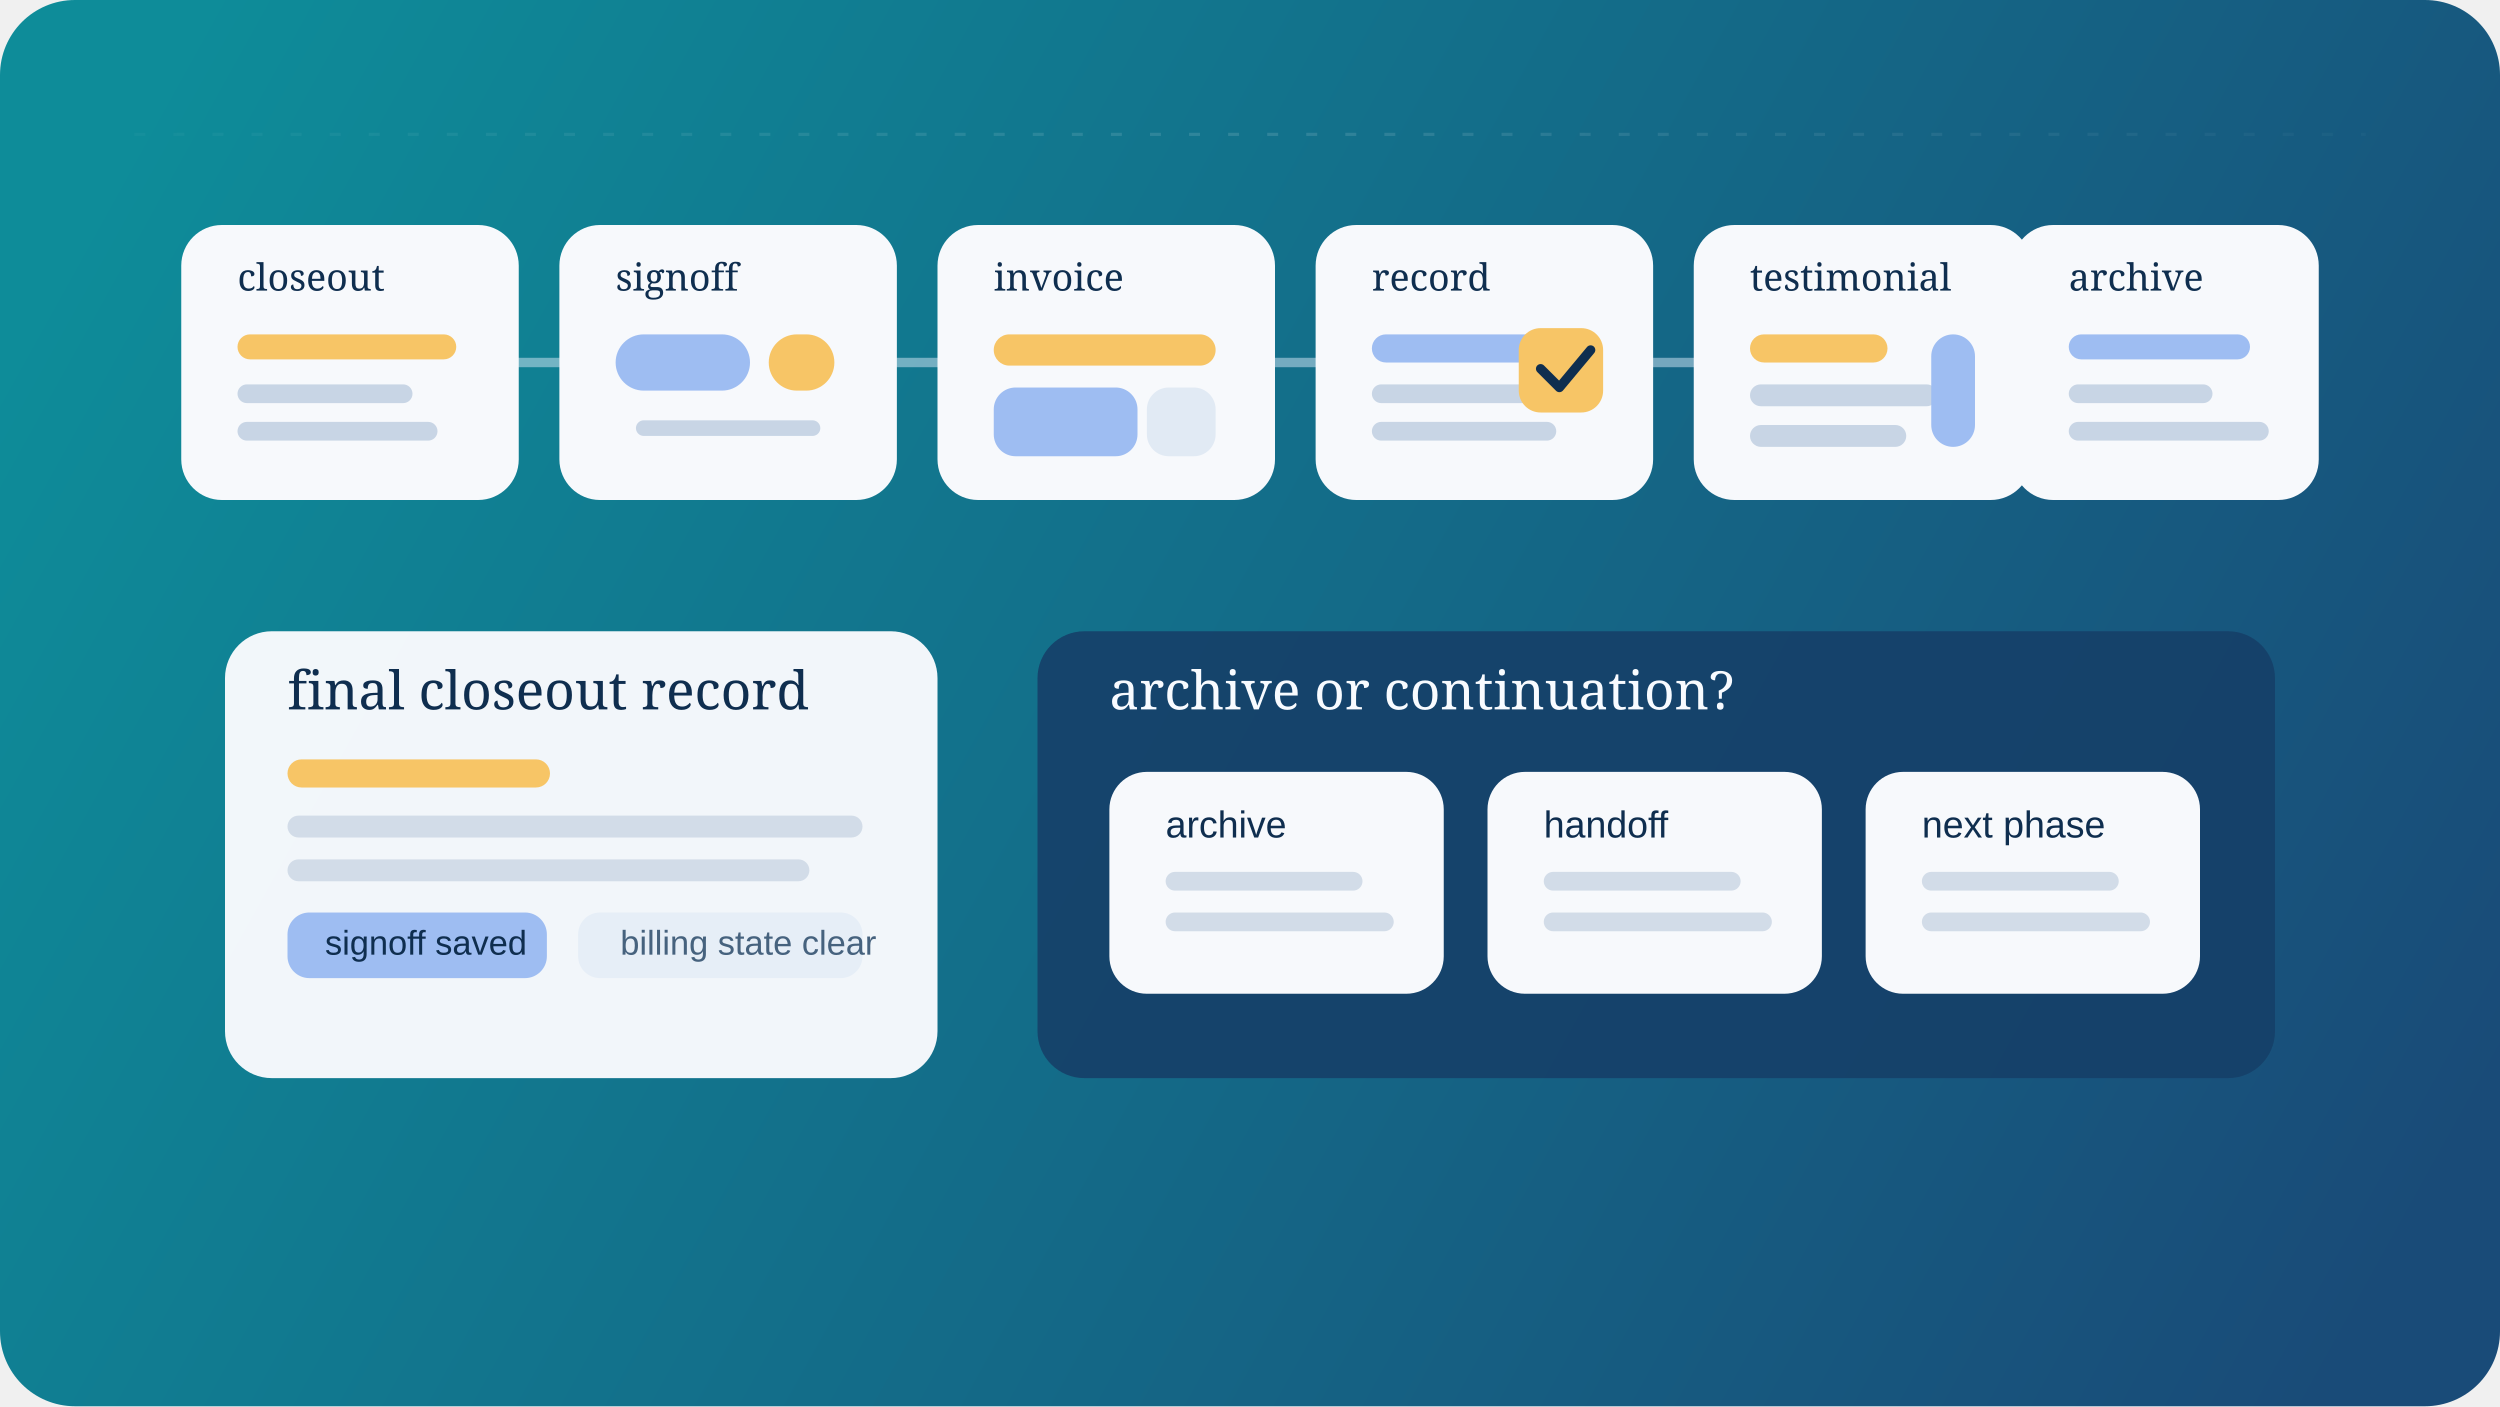
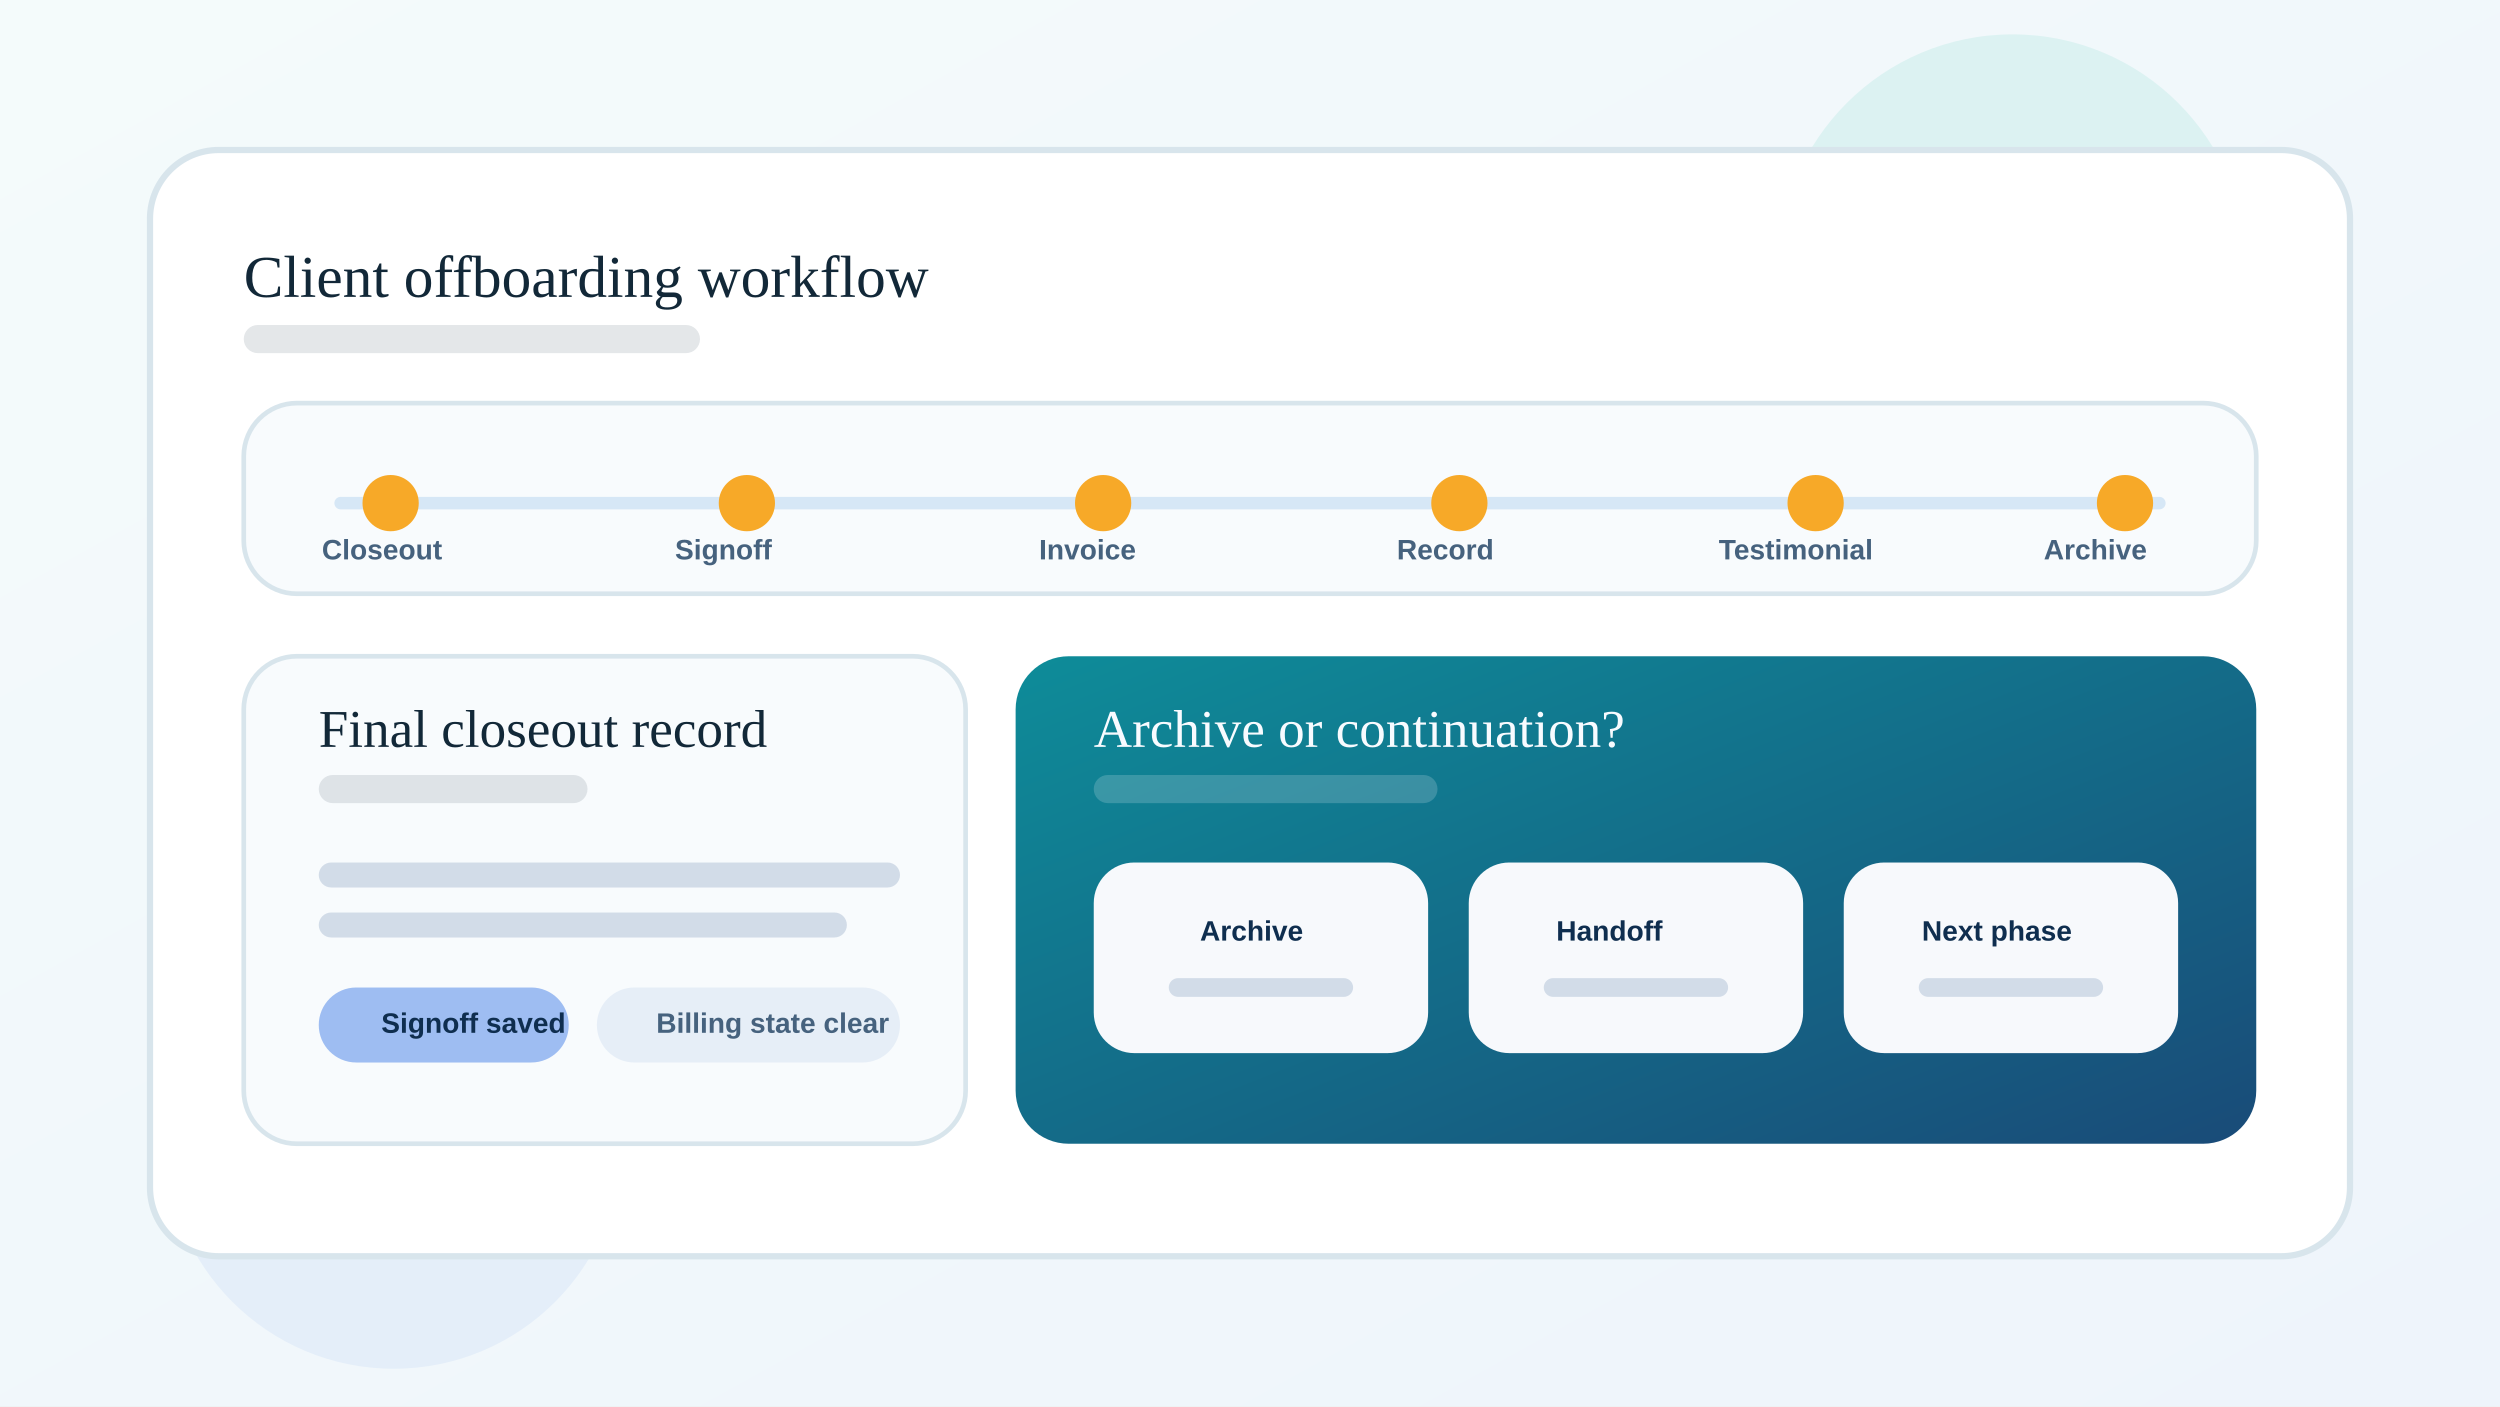
- <svg xmlns="http://www.w3.org/2000/svg" width="1600" height="900" viewBox="0 0 1600 900" fill="none">
-   <rect width="1600" height="900" rx="48" fill="url(#bg)" />
-   <path d="M86 86H1514" stroke="url(#rail)" stroke-width="2" stroke-dasharray="7 18" opacity=".32" />
-   <path d="M158 232H1442" stroke="#D6E7F6" stroke-width="6" stroke-linecap="round" opacity=".5" />
-   <g opacity=".55">
-     <circle cx="224" cy="232" r="24" fill="#F7A928" />
-     <circle cx="466" cy="232" r="24" fill="#F7A928" />
-     <circle cx="708" cy="232" r="24" fill="#F7A928" />
-     <circle cx="950" cy="232" r="24" fill="#F7A928" />
-     <circle cx="1192" cy="232" r="24" fill="#F7A928" />
-     <circle cx="1378" cy="232" r="24" fill="#F7A928" />
-   </g>
-   <rect x="116" y="144" width="216" height="176" rx="26" fill="#F7F9FC" />
-   <rect x="358" y="144" width="216" height="176" rx="26" fill="#F7F9FC" />
-   <rect x="600" y="144" width="216" height="176" rx="26" fill="#F7F9FC" />
-   <rect x="842" y="144" width="216" height="176" rx="26" fill="#F7F9FC" />
-   <rect x="1084" y="144" width="216" height="176" rx="26" fill="#F7F9FC" />
-   <rect x="1288" y="144" width="196" height="176" rx="26" fill="#F7F9FC" />
-   <text x="152" y="186" fill="#0F2E4F" font-family="Georgia, serif" font-size="24">closeout</text>
-   <text x="394" y="186" fill="#0F2E4F" font-family="Georgia, serif" font-size="24">signoff</text>
-   <text x="636" y="186" fill="#0F2E4F" font-family="Georgia, serif" font-size="24">invoice</text>
-   <text x="878" y="186" fill="#0F2E4F" font-family="Georgia, serif" font-size="24">record</text>
-   <text x="1120" y="186" fill="#0F2E4F" font-family="Georgia, serif" font-size="24">testimonial</text>
-   <text x="1324" y="186" fill="#0F2E4F" font-family="Georgia, serif" font-size="24">archive</text>
-   <rect x="152" y="214" width="140" height="16" rx="8" fill="#F7C566" />
-   <rect x="152" y="246" width="112" height="12" rx="6" fill="#C8D5E5" />
-   <rect x="152" y="270" width="128" height="12" rx="6" fill="#C8D5E5" />
-   <rect x="394" y="214" width="86" height="36" rx="18" fill="#9EBDF2" />
-   <rect x="492" y="214" width="42" height="36" rx="18" fill="#F7C566" />
-   <path d="M412 274H520" stroke="#C8D5E5" stroke-width="10" stroke-linecap="round" />
-   <rect x="636" y="214" width="142" height="20" rx="10" fill="#F7C566" />
-   <rect x="636" y="248" width="92" height="44" rx="14" fill="#9EBDF2" />
-   <rect x="734" y="248" width="44" height="44" rx="14" fill="#E1EAF4" />
-   <rect x="878" y="214" width="138" height="18" rx="9" fill="#9EBDF2" />
-   <rect x="878" y="246" width="138" height="12" rx="6" fill="#C8D5E5" />
-   <rect x="878" y="270" width="118" height="12" rx="6" fill="#C8D5E5" />
-   <rect x="972" y="210" width="54" height="54" rx="14" fill="#F7C566" />
-   <path d="M986 236L998 248L1018 224" stroke="#0F2E4F" stroke-width="6" stroke-linecap="round" stroke-linejoin="round" />
-   <rect x="1120" y="214" width="88" height="18" rx="9" fill="#F7C566" />
-   <rect x="1120" y="246" width="120" height="14" rx="7" fill="#C8D5E5" />
-   <rect x="1120" y="272" width="100" height="14" rx="7" fill="#C8D5E5" />
-   <rect x="1236" y="214" width="28" height="72" rx="14" fill="#9EBDF2" />
-   <rect x="1324" y="214" width="116" height="16" rx="8" fill="#9EBDF2" />
-   <rect x="1324" y="246" width="92" height="12" rx="6" fill="#C8D5E5" />
-   <rect x="1324" y="270" width="128" height="12" rx="6" fill="#C8D5E5" />
-   <rect x="144" y="404" width="456" height="286" rx="30" fill="#F7F9FC" opacity=".98" />
-   <text x="184" y="454" fill="#0F2E4F" font-family="Georgia, serif" font-size="34">final closeout record</text>
-   <rect x="184" y="486" width="168" height="18" rx="9" fill="#F7C566" />
-   <rect x="184" y="522" width="368" height="14" rx="7" fill="#D2DCE8" />
-   <rect x="184" y="550" width="334" height="14" rx="7" fill="#D2DCE8" />
-   <rect x="184" y="584" width="166" height="42" rx="14" fill="#9EBDF2" />
-   <text x="208" y="611" fill="#0F2E4F" font-family="Arial, sans-serif" font-size="22">signoff saved</text>
-   <rect x="370" y="584" width="182" height="42" rx="14" fill="#E6EEF7" />
-   <text x="397" y="611" fill="#46627E" font-family="Arial, sans-serif" font-size="22">billing state clear</text>
-   <rect x="664" y="404" width="792" height="286" rx="30" fill="#153F68" opacity=".9" />
-   <text x="710" y="454" fill="#F8FBFF" font-family="Georgia, serif" font-size="34">archive or continuation?</text>
-   <rect x="710" y="494" width="214" height="142" rx="24" fill="#F7F9FC" />
-   <rect x="952" y="494" width="214" height="142" rx="24" fill="#F7F9FC" />
-   <rect x="1194" y="494" width="214" height="142" rx="24" fill="#F7F9FC" />
-   <text x="746" y="536" fill="#0F2E4F" font-family="Arial, sans-serif" font-size="24">archive</text>
-   <text x="988" y="536" fill="#0F2E4F" font-family="Arial, sans-serif" font-size="24">handoff</text>
-   <text x="1230" y="536" fill="#0F2E4F" font-family="Arial, sans-serif" font-size="24">next phase</text>
-   <rect x="746" y="558" width="126" height="12" rx="6" fill="#D2DCE8" />
-   <rect x="746" y="584" width="146" height="12" rx="6" fill="#D2DCE8" />
-   <rect x="988" y="558" width="126" height="12" rx="6" fill="#D2DCE8" />
-   <rect x="988" y="584" width="146" height="12" rx="6" fill="#D2DCE8" />
-   <rect x="1230" y="558" width="126" height="12" rx="6" fill="#D2DCE8" />
-   <rect x="1230" y="584" width="146" height="12" rx="6" fill="#D2DCE8" />
+ <svg xmlns="http://www.w3.org/2000/svg" viewBox="0 0 1600 900" role="img" aria-labelledby="title desc">
  <defs>
-     <linearGradient id="bg" x1="98" y1="58" x2="1516" y2="844" gradientUnits="userSpaceOnUse">
-       <stop stop-color="#0E8C99" />
-       <stop offset="1" stop-color="#194B78" />
+     <linearGradient id="offboard-bg" x1="0%" y1="0%" x2="100%" y2="100%">
+       <stop offset="0%" stop-color="#f4fbfb" />
+       <stop offset="100%" stop-color="#eef4fb" />
    </linearGradient>
-     <linearGradient id="rail" x1="86" y1="86" x2="1514" y2="86" gradientUnits="userSpaceOnUse">
-       <stop stop-color="#FFFFFF" stop-opacity=".08" />
-       <stop offset=".5" stop-color="#FFFFFF" stop-opacity=".4" />
-       <stop offset="1" stop-color="#FFFFFF" stop-opacity=".08" />
+     <linearGradient id="offboard-panel" x1="0%" y1="0%" x2="100%" y2="100%">
+       <stop offset="0%" stop-color="#0e8c99" />
+       <stop offset="100%" stop-color="#194b78" />
    </linearGradient>
  </defs>
+   <rect width="1600" height="900" fill="url(#offboard-bg)" />
+   <circle cx="1288" cy="172" r="150" fill="#dcf2f2" />
+   <circle cx="252" cy="730" r="146" fill="#e4eef9" />
+   <rect x="96" y="96" width="1408" height="708" rx="44" fill="#ffffff" stroke="#d8e5ec" stroke-width="4" />
+   <text x="156" y="190" font-family="Georgia, 'Times New Roman', serif" font-size="38" fill="#122838">Client offboarding workflow</text>
+   <rect x="156" y="208" width="292" height="18" rx="9" fill="#173042" opacity=".12" />
+   <rect x="156" y="258" width="1288" height="122" rx="34" fill="#f8fbfd" stroke="#d8e5ec" stroke-width="3" />
+   <path d="M218 322H1382" stroke="#d6e7f6" stroke-width="8" stroke-linecap="round" />
+   <circle cx="250" cy="322" r="18" fill="#f7a928" />
+   <circle cx="478" cy="322" r="18" fill="#f7a928" />
+   <circle cx="706" cy="322" r="18" fill="#f7a928" />
+   <circle cx="934" cy="322" r="18" fill="#f7a928" />
+   <circle cx="1162" cy="322" r="18" fill="#f7a928" />
+   <circle cx="1360" cy="322" r="18" fill="#f7a928" />
+   <text x="206" y="358" font-family="Arial, sans-serif" font-size="18" font-weight="700" fill="#46627e">Closeout</text>
+   <text x="432" y="358" font-family="Arial, sans-serif" font-size="18" font-weight="700" fill="#46627e">Signoff</text>
+   <text x="665" y="358" font-family="Arial, sans-serif" font-size="18" font-weight="700" fill="#46627e">Invoice</text>
+   <text x="894" y="358" font-family="Arial, sans-serif" font-size="18" font-weight="700" fill="#46627e">Record</text>
+   <text x="1100" y="358" font-family="Arial, sans-serif" font-size="18" font-weight="700" fill="#46627e">Testimonial</text>
+   <text x="1308" y="358" font-family="Arial, sans-serif" font-size="18" font-weight="700" fill="#46627e">Archive</text>
+   <rect x="156" y="420" width="462" height="312" rx="34" fill="#f8fbfd" stroke="#d8e5ec" stroke-width="3" />
+   <text x="204" y="478" font-family="Georgia, 'Times New Roman', serif" font-size="34" fill="#122838">Final closeout record</text>
+   <rect x="204" y="496" width="172" height="18" rx="9" fill="#173042" opacity=".12" />
+   <rect x="204" y="552" width="372" height="16" rx="8" fill="#d2dce8" />
+   <rect x="204" y="584" width="338" height="16" rx="8" fill="#d2dce8" />
+   <rect x="204" y="632" width="160" height="48" rx="24" fill="#9ebdf2" />
+   <rect x="382" y="632" width="194" height="48" rx="24" fill="#e6eef7" />
+   <text x="244" y="661" font-family="Arial, sans-serif" font-size="18" font-weight="700" fill="#0f2e4f">Signoff saved</text>
+   <text x="420" y="661" font-family="Arial, sans-serif" font-size="18" font-weight="700" fill="#46627e">Billing state clear</text>
+   <rect x="650" y="420" width="794" height="312" rx="34" fill="url(#offboard-panel)" />
+   <text x="700" y="478" font-family="Georgia, 'Times New Roman', serif" font-size="34" fill="#f8fbff">Archive or continuation?</text>
+   <rect x="700" y="496" width="220" height="18" rx="9" fill="#f8fbff" opacity=".18" />
+   <rect x="700" y="552" width="214" height="122" rx="26" fill="#f7f9fc" />
+   <rect x="940" y="552" width="214" height="122" rx="26" fill="#f7f9fc" />
+   <rect x="1180" y="552" width="214" height="122" rx="26" fill="#f7f9fc" />
+   <text x="768" y="602" font-family="Arial, sans-serif" font-size="18" font-weight="700" fill="#0f2e4f">Archive</text>
+   <text x="996" y="602" font-family="Arial, sans-serif" font-size="18" font-weight="700" fill="#0f2e4f">Handoff</text>
+   <text x="1230" y="602" font-family="Arial, sans-serif" font-size="18" font-weight="700" fill="#0f2e4f">Next phase</text>
+   <rect x="748" y="626" width="118" height="12" rx="6" fill="#d2dce8" />
+   <rect x="988" y="626" width="118" height="12" rx="6" fill="#d2dce8" />
+   <rect x="1228" y="626" width="118" height="12" rx="6" fill="#d2dce8" />
</svg>
